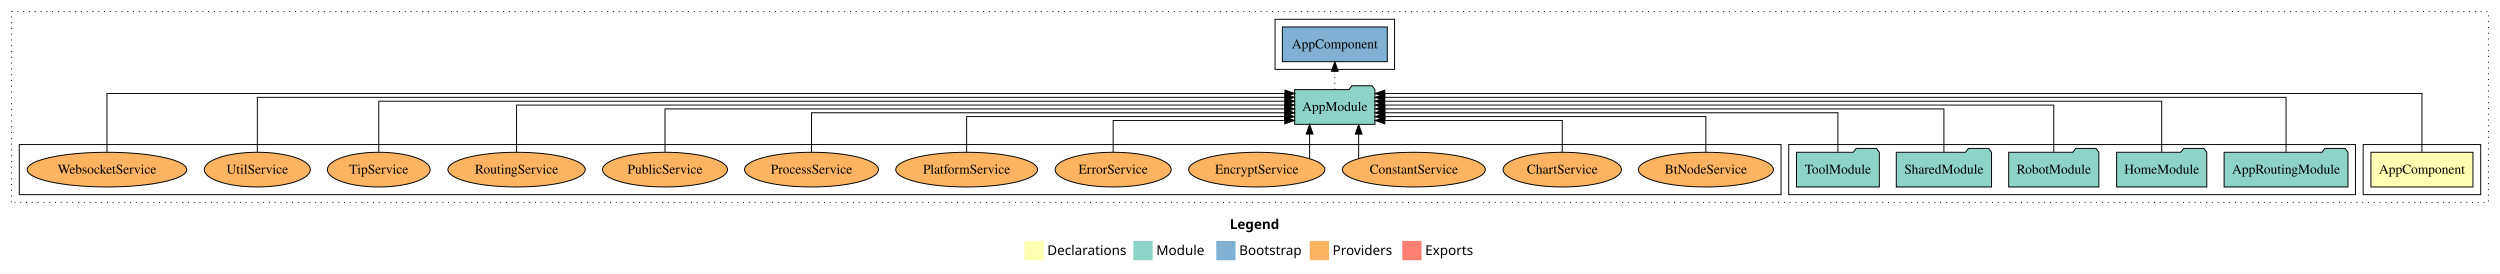
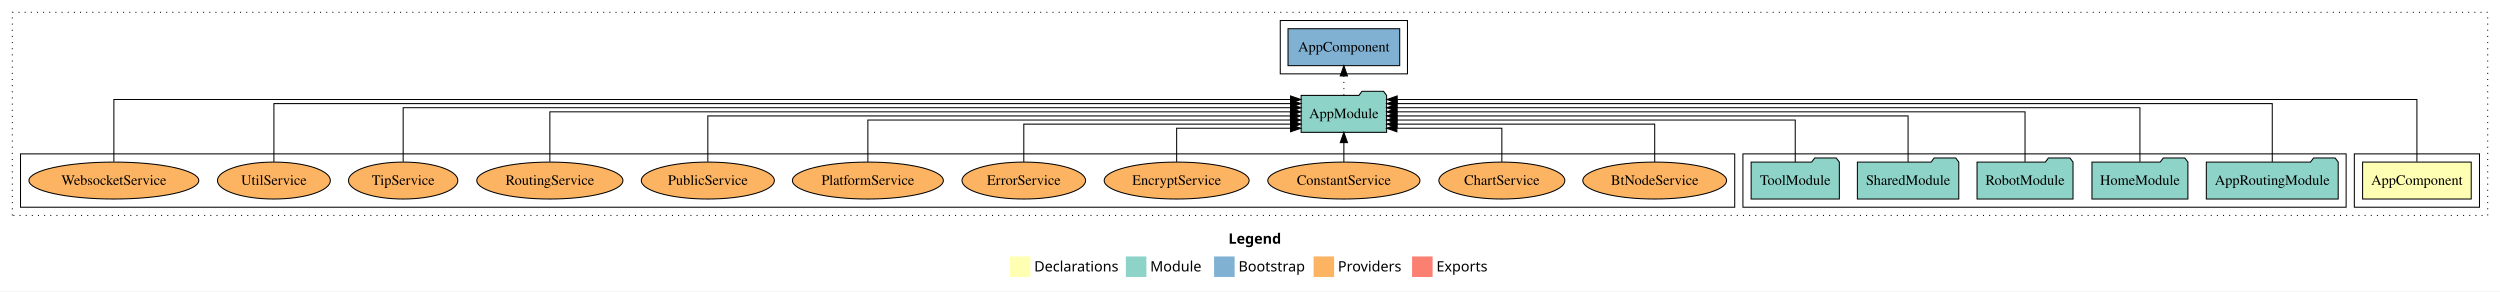
- <svg xmlns="http://www.w3.org/2000/svg" width="2594pt" height="284pt" viewBox="0.00 0.00 2594.00 284.00">
+ <svg xmlns="http://www.w3.org/2000/svg" width="2437pt" height="284pt" viewBox="0.00 0.00 2437.00 284.00">
  <g id="graph0" class="graph" transform="scale(1 1) rotate(0) translate(4 280)">
-     <polygon fill="#ffffff" stroke="transparent" points="-4,4 -4,-280 2590,-280 2590,4 -4,4" />
-     <text text-anchor="start" x="1272.009" y="-42.4" font-family="sans-serif" font-weight="bold" font-size="14.00" fill="#000000">Legend</text>
-     <polygon fill="#ffffb3" stroke="transparent" points="1059,-10 1059,-30 1079,-30 1079,-10 1059,-10" />
-     <text text-anchor="start" x="1082.629" y="-15.4" font-family="sans-serif" font-size="14.00" fill="#000000">  Declarations</text>
-     <polygon fill="#8dd3c7" stroke="transparent" points="1172,-10 1172,-30 1192,-30 1192,-10 1172,-10" />
-     <text text-anchor="start" x="1195.725" y="-15.4" font-family="sans-serif" font-size="14.00" fill="#000000">  Module</text>
-     <polygon fill="#80b1d3" stroke="transparent" points="1258,-10 1258,-30 1278,-30 1278,-10 1258,-10" />
-     <text text-anchor="start" x="1281.781" y="-15.4" font-family="sans-serif" font-size="14.00" fill="#000000">  Bootstrap</text>
-     <polygon fill="#fdb462" stroke="transparent" points="1355,-10 1355,-30 1375,-30 1375,-10 1355,-10" />
-     <text text-anchor="start" x="1378.673" y="-15.4" font-family="sans-serif" font-size="14.00" fill="#000000">  Providers</text>
-     <polygon fill="#fb8072" stroke="transparent" points="1451,-10 1451,-30 1471,-30 1471,-10 1451,-10" />
-     <text text-anchor="start" x="1474.726" y="-15.4" font-family="sans-serif" font-size="14.00" fill="#000000">  Exports</text>
+     <polygon fill="#ffffff" stroke="transparent" points="-4,4 -4,-280 2433,-280 2433,4 -4,4" />
+     <text text-anchor="start" x="1193.509" y="-42.4" font-family="sans-serif" font-weight="bold" font-size="14.00" fill="#000000">Legend</text>
+     <polygon fill="#ffffb3" stroke="transparent" points="980.5,-10 980.5,-30 1000.5,-30 1000.5,-10 980.5,-10" />
+     <text text-anchor="start" x="1004.129" y="-15.4" font-family="sans-serif" font-size="14.00" fill="#000000">  Declarations</text>
+     <polygon fill="#8dd3c7" stroke="transparent" points="1093.5,-10 1093.5,-30 1113.5,-30 1113.5,-10 1093.5,-10" />
+     <text text-anchor="start" x="1117.225" y="-15.4" font-family="sans-serif" font-size="14.00" fill="#000000">  Module</text>
+     <polygon fill="#80b1d3" stroke="transparent" points="1179.5,-10 1179.5,-30 1199.5,-30 1199.5,-10 1179.5,-10" />
+     <text text-anchor="start" x="1203.281" y="-15.4" font-family="sans-serif" font-size="14.00" fill="#000000">  Bootstrap</text>
+     <polygon fill="#fdb462" stroke="transparent" points="1276.5,-10 1276.5,-30 1296.5,-30 1296.5,-10 1276.5,-10" />
+     <text text-anchor="start" x="1300.173" y="-15.4" font-family="sans-serif" font-size="14.00" fill="#000000">  Providers</text>
+     <polygon fill="#fb8072" stroke="transparent" points="1372.5,-10 1372.5,-30 1392.5,-30 1392.5,-10 1372.5,-10" />
+     <text text-anchor="start" x="1396.226" y="-15.4" font-family="sans-serif" font-size="14.00" fill="#000000">  Exports</text>
    <g id="clust1" class="cluster">
-       <polygon fill="none" stroke="#000000" stroke-dasharray="1,5" points="8,-70 8,-268 2578,-268 2578,-70 8,-70" />
+       <polygon fill="none" stroke="#000000" stroke-dasharray="1,5" points="8,-70 8,-268 2421,-268 2421,-70 8,-70" />
    </g>
    <g id="clust2" class="cluster">
-       <polygon fill="none" stroke="#000000" points="2448,-78 2448,-130 2570,-130 2570,-78 2448,-78" />
+       <polygon fill="none" stroke="#000000" points="2291,-78 2291,-130 2413,-130 2413,-78 2291,-78" />
    </g>
    <g id="clust4" class="cluster">
-       <polygon fill="none" stroke="#000000" points="1852,-78 1852,-130 2440,-130 2440,-78 1852,-78" />
+       <polygon fill="none" stroke="#000000" points="1695,-78 1695,-130 2283,-130 2283,-78 1695,-78" />
    </g>
    <g id="clust6" class="cluster">
-       <polygon fill="none" stroke="#000000" points="1319,-208 1319,-260 1443,-260 1443,-208 1319,-208" />
+       <polygon fill="none" stroke="#000000" points="1244,-208 1244,-260 1368,-260 1368,-208 1244,-208" />
    </g>
    <g id="clust7" class="cluster">
-       <polygon fill="none" stroke="#000000" points="16,-78 16,-130 1844,-130 1844,-78 16,-78" />
+       <polygon fill="none" stroke="#000000" points="16,-78 16,-130 1687,-130 1687,-78 16,-78" />
    </g>
    <g id="node1" class="node">
-       <polygon fill="#ffffb3" stroke="#000000" points="2561.94,-122 2456.06,-122 2456.06,-86 2561.94,-86 2561.94,-122" />
-       <text text-anchor="middle" x="2509" y="-99.8" font-family="Times,serif" font-size="14.00" fill="#000000">AppComponent</text>
+       <polygon fill="#ffffb3" stroke="#000000" points="2404.94,-122 2299.06,-122 2299.06,-86 2404.94,-86 2404.94,-122" />
+       <text text-anchor="middle" x="2352" y="-99.8" font-family="Times,serif" font-size="14.00" fill="#000000">AppComponent</text>
    </g>
    <g id="node2" class="node">
-       <polygon fill="#8dd3c7" stroke="#000000" points="1422.657,-187 1419.657,-191 1398.657,-191 1395.657,-187 1339.343,-187 1339.343,-151 1422.657,-151 1422.657,-187" />
-       <text text-anchor="middle" x="1381" y="-164.8" font-family="Times,serif" font-size="14.00" fill="#000000">AppModule</text>
+       <polygon fill="#8dd3c7" stroke="#000000" points="1347.657,-187 1344.657,-191 1323.657,-191 1320.657,-187 1264.343,-187 1264.343,-151 1347.657,-151 1347.657,-187" />
+       <text text-anchor="middle" x="1306" y="-164.8" font-family="Times,serif" font-size="14.00" fill="#000000">AppModule</text>
    </g>
    <g id="edge1" class="edge">
-       <path fill="none" stroke="#000000" d="M2509,-122.323C2509,-145.66 2509,-183 2509,-183 2509,-183 1432.821,-183 1432.821,-183" />
-       <polygon fill="#000000" stroke="#000000" points="1432.822,-179.5 1422.821,-183 1432.821,-186.5 1432.822,-179.5" />
+       <path fill="none" stroke="#000000" d="M2352,-122.323C2352,-145.66 2352,-183 2352,-183 2352,-183 1357.974,-183 1357.974,-183" />
+       <polygon fill="#000000" stroke="#000000" points="1357.974,-179.5 1347.974,-183 1357.974,-186.5 1357.974,-179.5" />
    </g>
    <g id="node8" class="node">
-       <polygon fill="#80b1d3" stroke="#000000" points="1435.439,-252 1326.561,-252 1326.561,-216 1435.439,-216 1435.439,-252" />
-       <text text-anchor="middle" x="1381" y="-229.8" font-family="Times,serif" font-size="14.00" fill="#000000">AppComponent </text>
+       <polygon fill="#80b1d3" stroke="#000000" points="1360.439,-252 1251.561,-252 1251.561,-216 1360.439,-216 1360.439,-252" />
+       <text text-anchor="middle" x="1306" y="-229.8" font-family="Times,serif" font-size="14.00" fill="#000000">AppComponent </text>
    </g>
    <g id="edge7" class="edge">
-       <path fill="none" stroke="#000000" stroke-dasharray="1,5" d="M1381,-187.106C1381,-187.106 1381,-205.991 1381,-205.991" />
-       <polygon fill="#000000" stroke="#000000" points="1377.5,-205.991 1381,-215.991 1384.5,-205.991 1377.5,-205.991" />
+       <path fill="none" stroke="#000000" stroke-dasharray="1,5" d="M1306,-187.106C1306,-187.106 1306,-205.991 1306,-205.991" />
+       <polygon fill="#000000" stroke="#000000" points="1302.5,-205.991 1306,-215.991 1309.5,-205.991 1302.5,-205.991" />
    </g>
    <g id="node3" class="node">
-       <polygon fill="#8dd3c7" stroke="#000000" points="2432.274,-122 2429.274,-126 2408.274,-126 2405.274,-122 2303.726,-122 2303.726,-86 2432.274,-86 2432.274,-122" />
-       <text text-anchor="middle" x="2368" y="-99.8" font-family="Times,serif" font-size="14.00" fill="#000000">AppRoutingModule</text>
+       <polygon fill="#8dd3c7" stroke="#000000" points="2275.274,-122 2272.274,-126 2251.274,-126 2248.274,-122 2146.726,-122 2146.726,-86 2275.274,-86 2275.274,-122" />
+       <text text-anchor="middle" x="2211" y="-99.8" font-family="Times,serif" font-size="14.00" fill="#000000">AppRoutingModule</text>
    </g>
    <g id="edge2" class="edge">
-       <path fill="none" stroke="#000000" d="M2368,-122.155C2368,-144.352 2368,-179 2368,-179 2368,-179 1432.78,-179 1432.78,-179" />
-       <polygon fill="#000000" stroke="#000000" points="1432.78,-175.5 1422.78,-179 1432.78,-182.5 1432.78,-175.5" />
+       <path fill="none" stroke="#000000" d="M2211,-122.155C2211,-144.352 2211,-179 2211,-179 2211,-179 1357.835,-179 1357.835,-179" />
+       <polygon fill="#000000" stroke="#000000" points="1357.835,-175.5 1347.835,-179 1357.835,-182.5 1357.835,-175.5" />
    </g>
    <g id="node4" class="node">
-       <polygon fill="#8dd3c7" stroke="#000000" points="2285.762,-122 2282.762,-126 2261.762,-126 2258.762,-122 2192.238,-122 2192.238,-86 2285.762,-86 2285.762,-122" />
-       <text text-anchor="middle" x="2239" y="-99.8" font-family="Times,serif" font-size="14.00" fill="#000000">HomeModule</text>
+       <polygon fill="#8dd3c7" stroke="#000000" points="2128.762,-122 2125.762,-126 2104.762,-126 2101.762,-122 2035.238,-122 2035.238,-86 2128.762,-86 2128.762,-122" />
+       <text text-anchor="middle" x="2082" y="-99.8" font-family="Times,serif" font-size="14.00" fill="#000000">HomeModule</text>
    </g>
    <g id="edge3" class="edge">
-       <path fill="none" stroke="#000000" d="M2239,-122.284C2239,-143.321 2239,-175 2239,-175 2239,-175 1432.673,-175 1432.673,-175" />
-       <polygon fill="#000000" stroke="#000000" points="1432.673,-171.5 1422.673,-175 1432.673,-178.5 1432.673,-171.5" />
+       <path fill="none" stroke="#000000" d="M2082,-122.284C2082,-143.321 2082,-175 2082,-175 2082,-175 1357.721,-175 1357.721,-175" />
+       <polygon fill="#000000" stroke="#000000" points="1357.721,-171.5 1347.721,-175 1357.721,-178.5 1357.721,-171.5" />
    </g>
    <g id="node5" class="node">
-       <polygon fill="#8dd3c7" stroke="#000000" points="2173.777,-122 2170.777,-126 2149.777,-126 2146.777,-122 2080.223,-122 2080.223,-86 2173.777,-86 2173.777,-122" />
-       <text text-anchor="middle" x="2127" y="-99.8" font-family="Times,serif" font-size="14.00" fill="#000000">RobotModule</text>
+       <polygon fill="#8dd3c7" stroke="#000000" points="2016.777,-122 2013.777,-126 1992.777,-126 1989.777,-122 1923.223,-122 1923.223,-86 2016.777,-86 2016.777,-122" />
+       <text text-anchor="middle" x="1970" y="-99.8" font-family="Times,serif" font-size="14.00" fill="#000000">RobotModule</text>
    </g>
    <g id="edge4" class="edge">
-       <path fill="none" stroke="#000000" d="M2127,-122.308C2127,-142.145 2127,-171 2127,-171 2127,-171 1432.707,-171 1432.707,-171" />
-       <polygon fill="#000000" stroke="#000000" points="1432.707,-167.5 1422.707,-171 1432.707,-174.5 1432.707,-167.5" />
+       <path fill="none" stroke="#000000" d="M1970,-122.308C1970,-142.145 1970,-171 1970,-171 1970,-171 1357.788,-171 1357.788,-171" />
+       <polygon fill="#000000" stroke="#000000" points="1357.788,-167.5 1347.788,-171 1357.788,-174.5 1357.788,-167.5" />
    </g>
    <g id="node6" class="node">
-       <polygon fill="#8dd3c7" stroke="#000000" points="2062.423,-122 2059.423,-126 2038.423,-126 2035.423,-122 1963.577,-122 1963.577,-86 2062.423,-86 2062.423,-122" />
-       <text text-anchor="middle" x="2013" y="-99.8" font-family="Times,serif" font-size="14.00" fill="#000000">SharedModule</text>
+       <polygon fill="#8dd3c7" stroke="#000000" points="1905.423,-122 1902.423,-126 1881.423,-126 1878.423,-122 1806.577,-122 1806.577,-86 1905.423,-86 1905.423,-122" />
+       <text text-anchor="middle" x="1856" y="-99.8" font-family="Times,serif" font-size="14.00" fill="#000000">SharedModule</text>
    </g>
    <g id="edge5" class="edge">
-       <path fill="none" stroke="#000000" d="M2013,-122.222C2013,-140.828 2013,-167 2013,-167 2013,-167 1432.957,-167 1432.957,-167" />
-       <polygon fill="#000000" stroke="#000000" points="1432.957,-163.5 1422.957,-167 1432.957,-170.5 1432.957,-163.5" />
+       <path fill="none" stroke="#000000" d="M1856,-122.222C1856,-140.828 1856,-167 1856,-167 1856,-167 1357.791,-167 1357.791,-167" />
+       <polygon fill="#000000" stroke="#000000" points="1357.791,-163.5 1347.791,-167 1357.791,-170.5 1357.791,-163.5" />
    </g>
    <g id="node7" class="node">
-       <polygon fill="#8dd3c7" stroke="#000000" points="1945.993,-122 1942.993,-126 1921.993,-126 1918.993,-122 1860.007,-122 1860.007,-86 1945.993,-86 1945.993,-122" />
-       <text text-anchor="middle" x="1903" y="-99.8" font-family="Times,serif" font-size="14.00" fill="#000000">ToolModule</text>
+       <polygon fill="#8dd3c7" stroke="#000000" points="1788.993,-122 1785.993,-126 1764.993,-126 1761.993,-122 1703.007,-122 1703.007,-86 1788.993,-86 1788.993,-122" />
+       <text text-anchor="middle" x="1746" y="-99.8" font-family="Times,serif" font-size="14.00" fill="#000000">ToolModule</text>
    </g>
    <g id="edge6" class="edge">
-       <path fill="none" stroke="#000000" d="M1903,-122.022C1903,-139.373 1903,-163 1903,-163 1903,-163 1432.835,-163 1432.835,-163" />
-       <polygon fill="#000000" stroke="#000000" points="1432.835,-159.5 1422.835,-163 1432.835,-166.5 1432.835,-159.5" />
+       <path fill="none" stroke="#000000" d="M1746,-122.022C1746,-139.373 1746,-163 1746,-163 1746,-163 1357.791,-163 1357.791,-163" />
+       <polygon fill="#000000" stroke="#000000" points="1357.791,-159.5 1347.791,-163 1357.791,-166.5 1357.791,-159.5" />
    </g>
    <g id="node9" class="node">
-       <ellipse fill="#fdb462" stroke="#000000" cx="1766" cy="-104" rx="70.062" ry="18" />
-       <text text-anchor="middle" x="1766" y="-99.8" font-family="Times,serif" font-size="14.00" fill="#000000">BtNodeService</text>
+       <ellipse fill="#fdb462" stroke="#000000" cx="1609" cy="-104" rx="70.062" ry="18" />
+       <text text-anchor="middle" x="1609" y="-99.8" font-family="Times,serif" font-size="14.00" fill="#000000">BtNodeService</text>
    </g>
    <g id="edge8" class="edge">
-       <path fill="none" stroke="#000000" d="M1766,-122.009C1766,-138.049 1766,-159 1766,-159 1766,-159 1432.935,-159 1432.935,-159" />
-       <polygon fill="#000000" stroke="#000000" points="1432.935,-155.5 1422.935,-159 1432.935,-162.5 1432.935,-155.5" />
+       <path fill="none" stroke="#000000" d="M1609,-122.009C1609,-138.049 1609,-159 1609,-159 1609,-159 1357.813,-159 1357.813,-159" />
+       <polygon fill="#000000" stroke="#000000" points="1357.813,-155.5 1347.813,-159 1357.813,-162.5 1357.813,-155.5" />
    </g>
    <g id="node10" class="node">
-       <ellipse fill="#fdb462" stroke="#000000" cx="1617" cy="-104" rx="61.392" ry="18" />
-       <text text-anchor="middle" x="1617" y="-99.8" font-family="Times,serif" font-size="14.00" fill="#000000">ChartService</text>
+       <ellipse fill="#fdb462" stroke="#000000" cx="1460" cy="-104" rx="61.392" ry="18" />
+       <text text-anchor="middle" x="1460" y="-99.8" font-family="Times,serif" font-size="14.00" fill="#000000">ChartService</text>
    </g>
    <g id="edge9" class="edge">
-       <path fill="none" stroke="#000000" d="M1617,-122.124C1617,-136.783 1617,-155 1617,-155 1617,-155 1432.92,-155 1432.92,-155" />
-       <polygon fill="#000000" stroke="#000000" points="1432.92,-151.5 1422.92,-155 1432.92,-158.5 1432.92,-151.5" />
+       <path fill="none" stroke="#000000" d="M1460,-122.124C1460,-136.783 1460,-155 1460,-155 1460,-155 1357.675,-155 1357.675,-155" />
+       <polygon fill="#000000" stroke="#000000" points="1357.675,-151.5 1347.675,-155 1357.675,-158.5 1357.675,-151.5" />
    </g>
    <g id="node11" class="node">
-       <ellipse fill="#fdb462" stroke="#000000" cx="1463" cy="-104" rx="74.155" ry="18" />
-       <text text-anchor="middle" x="1463" y="-99.8" font-family="Times,serif" font-size="14.00" fill="#000000">ConstantService</text>
+       <ellipse fill="#fdb462" stroke="#000000" cx="1306" cy="-104" rx="74.155" ry="18" />
+       <text text-anchor="middle" x="1306" y="-99.8" font-family="Times,serif" font-size="14.00" fill="#000000">ConstantService</text>
    </g>
    <g id="edge10" class="edge">
-       <path fill="none" stroke="#000000" d="M1405.751,-115.621C1405.751,-115.621 1405.751,-140.853 1405.751,-140.853" />
-       <polygon fill="#000000" stroke="#000000" points="1402.251,-140.853 1405.751,-150.853 1409.251,-140.853 1402.251,-140.853" />
+       <path fill="none" stroke="#000000" d="M1306,-122.106C1306,-122.106 1306,-140.991 1306,-140.991" />
+       <polygon fill="#000000" stroke="#000000" points="1302.5,-140.991 1306,-150.991 1309.5,-140.991 1302.5,-140.991" />
    </g>
    <g id="node12" class="node">
-       <ellipse fill="#fdb462" stroke="#000000" cx="1300" cy="-104" rx="70.624" ry="18" />
-       <text text-anchor="middle" x="1300" y="-99.8" font-family="Times,serif" font-size="14.00" fill="#000000">EncryptService</text>
+       <ellipse fill="#fdb462" stroke="#000000" cx="1143" cy="-104" rx="70.624" ry="18" />
+       <text text-anchor="middle" x="1143" y="-99.8" font-family="Times,serif" font-size="14.00" fill="#000000">EncryptService</text>
    </g>
    <g id="edge11" class="edge">
-       <path fill="none" stroke="#000000" d="M1354.867,-115.322C1354.867,-115.322 1354.867,-140.942 1354.867,-140.942" />
-       <polygon fill="#000000" stroke="#000000" points="1351.367,-140.942 1354.867,-150.942 1358.367,-140.942 1351.367,-140.942" />
+       <path fill="none" stroke="#000000" d="M1143,-122.124C1143,-136.783 1143,-155 1143,-155 1143,-155 1254.023,-155 1254.023,-155" />
+       <polygon fill="#000000" stroke="#000000" points="1254.024,-158.5 1264.023,-155 1254.023,-151.5 1254.024,-158.5" />
    </g>
    <g id="node13" class="node">
-       <ellipse fill="#fdb462" stroke="#000000" cx="1151" cy="-104" rx="60.229" ry="18" />
-       <text text-anchor="middle" x="1151" y="-99.8" font-family="Times,serif" font-size="14.00" fill="#000000">ErrorService</text>
+       <ellipse fill="#fdb462" stroke="#000000" cx="994" cy="-104" rx="60.229" ry="18" />
+       <text text-anchor="middle" x="994" y="-99.8" font-family="Times,serif" font-size="14.00" fill="#000000">ErrorService</text>
    </g>
    <g id="edge12" class="edge">
-       <path fill="none" stroke="#000000" d="M1151,-122.124C1151,-136.783 1151,-155 1151,-155 1151,-155 1329.082,-155 1329.082,-155" />
-       <polygon fill="#000000" stroke="#000000" points="1329.082,-158.5 1339.082,-155 1329.082,-151.5 1329.082,-158.5" />
+       <path fill="none" stroke="#000000" d="M994,-122.009C994,-138.049 994,-159 994,-159 994,-159 1254.246,-159 1254.246,-159" />
+       <polygon fill="#000000" stroke="#000000" points="1254.246,-162.5 1264.246,-159 1254.246,-155.5 1254.246,-162.5" />
    </g>
    <g id="node14" class="node">
-       <ellipse fill="#fdb462" stroke="#000000" cx="999" cy="-104" rx="73.57" ry="18" />
-       <text text-anchor="middle" x="999" y="-99.8" font-family="Times,serif" font-size="14.00" fill="#000000">PlatformService</text>
+       <ellipse fill="#fdb462" stroke="#000000" cx="842" cy="-104" rx="73.57" ry="18" />
+       <text text-anchor="middle" x="842" y="-99.8" font-family="Times,serif" font-size="14.00" fill="#000000">PlatformService</text>
    </g>
    <g id="edge13" class="edge">
-       <path fill="none" stroke="#000000" d="M999,-122.009C999,-138.049 999,-159 999,-159 999,-159 1329.027,-159 1329.027,-159" />
-       <polygon fill="#000000" stroke="#000000" points="1329.027,-162.5 1339.027,-159 1329.027,-155.5 1329.027,-162.5" />
+       <path fill="none" stroke="#000000" d="M842,-122.022C842,-139.373 842,-163 842,-163 842,-163 1254.005,-163 1254.005,-163" />
+       <polygon fill="#000000" stroke="#000000" points="1254.005,-166.5 1264.005,-163 1254.005,-159.5 1254.005,-166.5" />
    </g>
    <g id="node15" class="node">
-       <ellipse fill="#fdb462" stroke="#000000" cx="838" cy="-104" rx="69.476" ry="18" />
-       <text text-anchor="middle" x="838" y="-99.8" font-family="Times,serif" font-size="14.00" fill="#000000">ProcessService</text>
-     </g>
-     <g id="edge14" class="edge">
-       <path fill="none" stroke="#000000" d="M838,-122.022C838,-139.373 838,-163 838,-163 838,-163 1329.293,-163 1329.293,-163" />
-       <polygon fill="#000000" stroke="#000000" points="1329.293,-166.5 1339.293,-163 1329.293,-159.5 1329.293,-166.5" />
-     </g>
-     <g id="node16" class="node">
      <ellipse fill="#fdb462" stroke="#000000" cx="686" cy="-104" rx="64.843" ry="18" />
      <text text-anchor="middle" x="686" y="-99.8" font-family="Times,serif" font-size="14.00" fill="#000000">PublicService</text>
    </g>
-     <g id="edge15" class="edge">
-       <path fill="none" stroke="#000000" d="M686,-122.222C686,-140.828 686,-167 686,-167 686,-167 1329.09,-167 1329.09,-167" />
-       <polygon fill="#000000" stroke="#000000" points="1329.09,-170.5 1339.09,-167 1329.09,-163.5 1329.09,-170.5" />
+     <g id="edge14" class="edge">
+       <path fill="none" stroke="#000000" d="M686,-122.222C686,-140.828 686,-167 686,-167 686,-167 1253.872,-167 1253.872,-167" />
+       <polygon fill="#000000" stroke="#000000" points="1253.872,-170.5 1263.872,-167 1253.872,-163.5 1253.872,-170.5" />
    </g>
-     <g id="node17" class="node">
+     <g id="node16" class="node">
      <ellipse fill="#fdb462" stroke="#000000" cx="532" cy="-104" rx="71.227" ry="18" />
      <text text-anchor="middle" x="532" y="-99.8" font-family="Times,serif" font-size="14.00" fill="#000000">RoutingService</text>
    </g>
-     <g id="edge16" class="edge">
-       <path fill="none" stroke="#000000" d="M532,-122.308C532,-142.145 532,-171 532,-171 532,-171 1329.188,-171 1329.188,-171" />
-       <polygon fill="#000000" stroke="#000000" points="1329.188,-174.5 1339.188,-171 1329.188,-167.5 1329.188,-174.5" />
+     <g id="edge15" class="edge">
+       <path fill="none" stroke="#000000" d="M532,-122.308C532,-142.145 532,-171 532,-171 532,-171 1254.112,-171 1254.112,-171" />
+       <polygon fill="#000000" stroke="#000000" points="1254.112,-174.5 1264.112,-171 1254.112,-167.5 1254.112,-174.5" />
    </g>
-     <g id="node18" class="node">
+     <g id="node17" class="node">
      <ellipse fill="#fdb462" stroke="#000000" cx="389" cy="-104" rx="53.307" ry="18" />
      <text text-anchor="middle" x="389" y="-99.8" font-family="Times,serif" font-size="14.00" fill="#000000">TipService</text>
    </g>
-     <g id="edge17" class="edge">
-       <path fill="none" stroke="#000000" d="M389,-122.284C389,-143.321 389,-175 389,-175 389,-175 1329.324,-175 1329.324,-175" />
-       <polygon fill="#000000" stroke="#000000" points="1329.324,-178.5 1339.324,-175 1329.324,-171.5 1329.324,-178.5" />
+     <g id="edge16" class="edge">
+       <path fill="none" stroke="#000000" d="M389,-122.284C389,-143.321 389,-175 389,-175 389,-175 1254.216,-175 1254.216,-175" />
+       <polygon fill="#000000" stroke="#000000" points="1254.216,-178.5 1264.216,-175 1254.216,-171.5 1254.216,-178.5" />
    </g>
-     <g id="node19" class="node">
+     <g id="node18" class="node">
      <ellipse fill="#fdb462" stroke="#000000" cx="263" cy="-104" rx="55.029" ry="18" />
      <text text-anchor="middle" x="263" y="-99.8" font-family="Times,serif" font-size="14.00" fill="#000000">UtilService</text>
    </g>
-     <g id="edge18" class="edge">
-       <path fill="none" stroke="#000000" d="M263,-122.155C263,-144.352 263,-179 263,-179 263,-179 1329.214,-179 1329.214,-179" />
-       <polygon fill="#000000" stroke="#000000" points="1329.214,-182.5 1339.214,-179 1329.214,-175.5 1329.214,-182.5" />
+     <g id="edge17" class="edge">
+       <path fill="none" stroke="#000000" d="M263,-122.155C263,-144.352 263,-179 263,-179 263,-179 1254.146,-179 1254.146,-179" />
+       <polygon fill="#000000" stroke="#000000" points="1254.146,-182.5 1264.146,-179 1254.146,-175.5 1254.146,-182.5" />
    </g>
-     <g id="node20" class="node">
+     <g id="node19" class="node">
      <ellipse fill="#fdb462" stroke="#000000" cx="107" cy="-104" rx="82.784" ry="18" />
      <text text-anchor="middle" x="107" y="-99.8" font-family="Times,serif" font-size="14.00" fill="#000000">WebsocketService</text>
    </g>
-     <g id="edge19" class="edge">
-       <path fill="none" stroke="#000000" d="M107,-122.323C107,-145.66 107,-183 107,-183 107,-183 1329.336,-183 1329.336,-183" />
-       <polygon fill="#000000" stroke="#000000" points="1329.336,-186.5 1339.336,-183 1329.336,-179.5 1329.336,-186.5" />
+     <g id="edge18" class="edge">
+       <path fill="none" stroke="#000000" d="M107,-122.323C107,-145.66 107,-183 107,-183 107,-183 1254.03,-183 1254.03,-183" />
+       <polygon fill="#000000" stroke="#000000" points="1254.03,-186.5 1264.03,-183 1254.03,-179.5 1254.03,-186.5" />
    </g>
  </g>
</svg>
